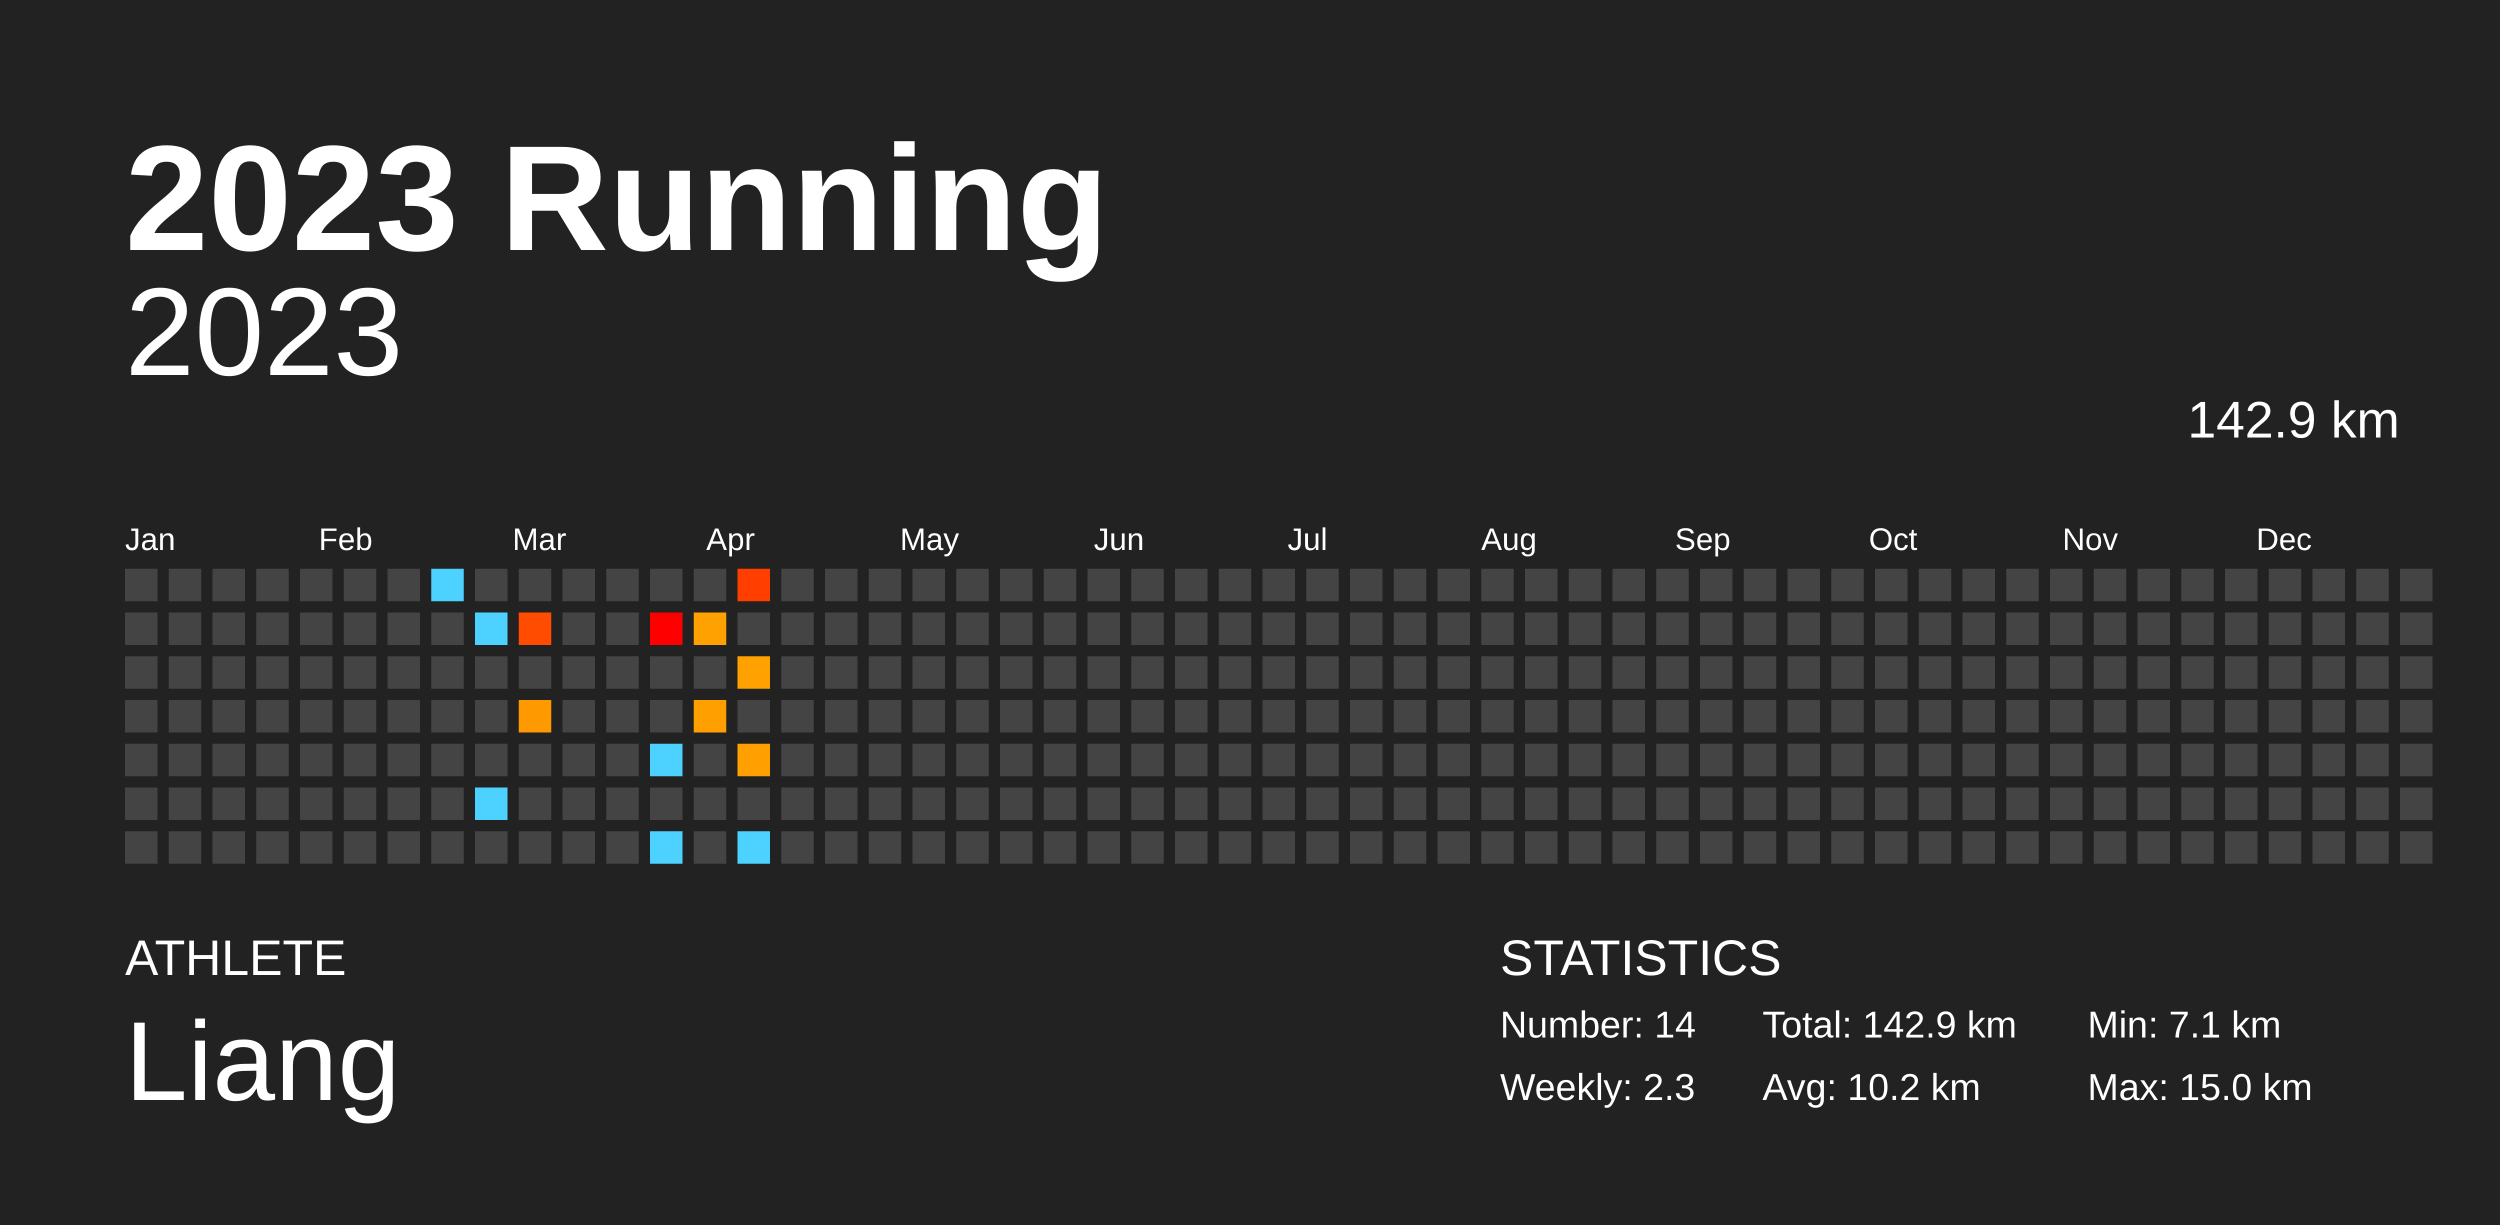
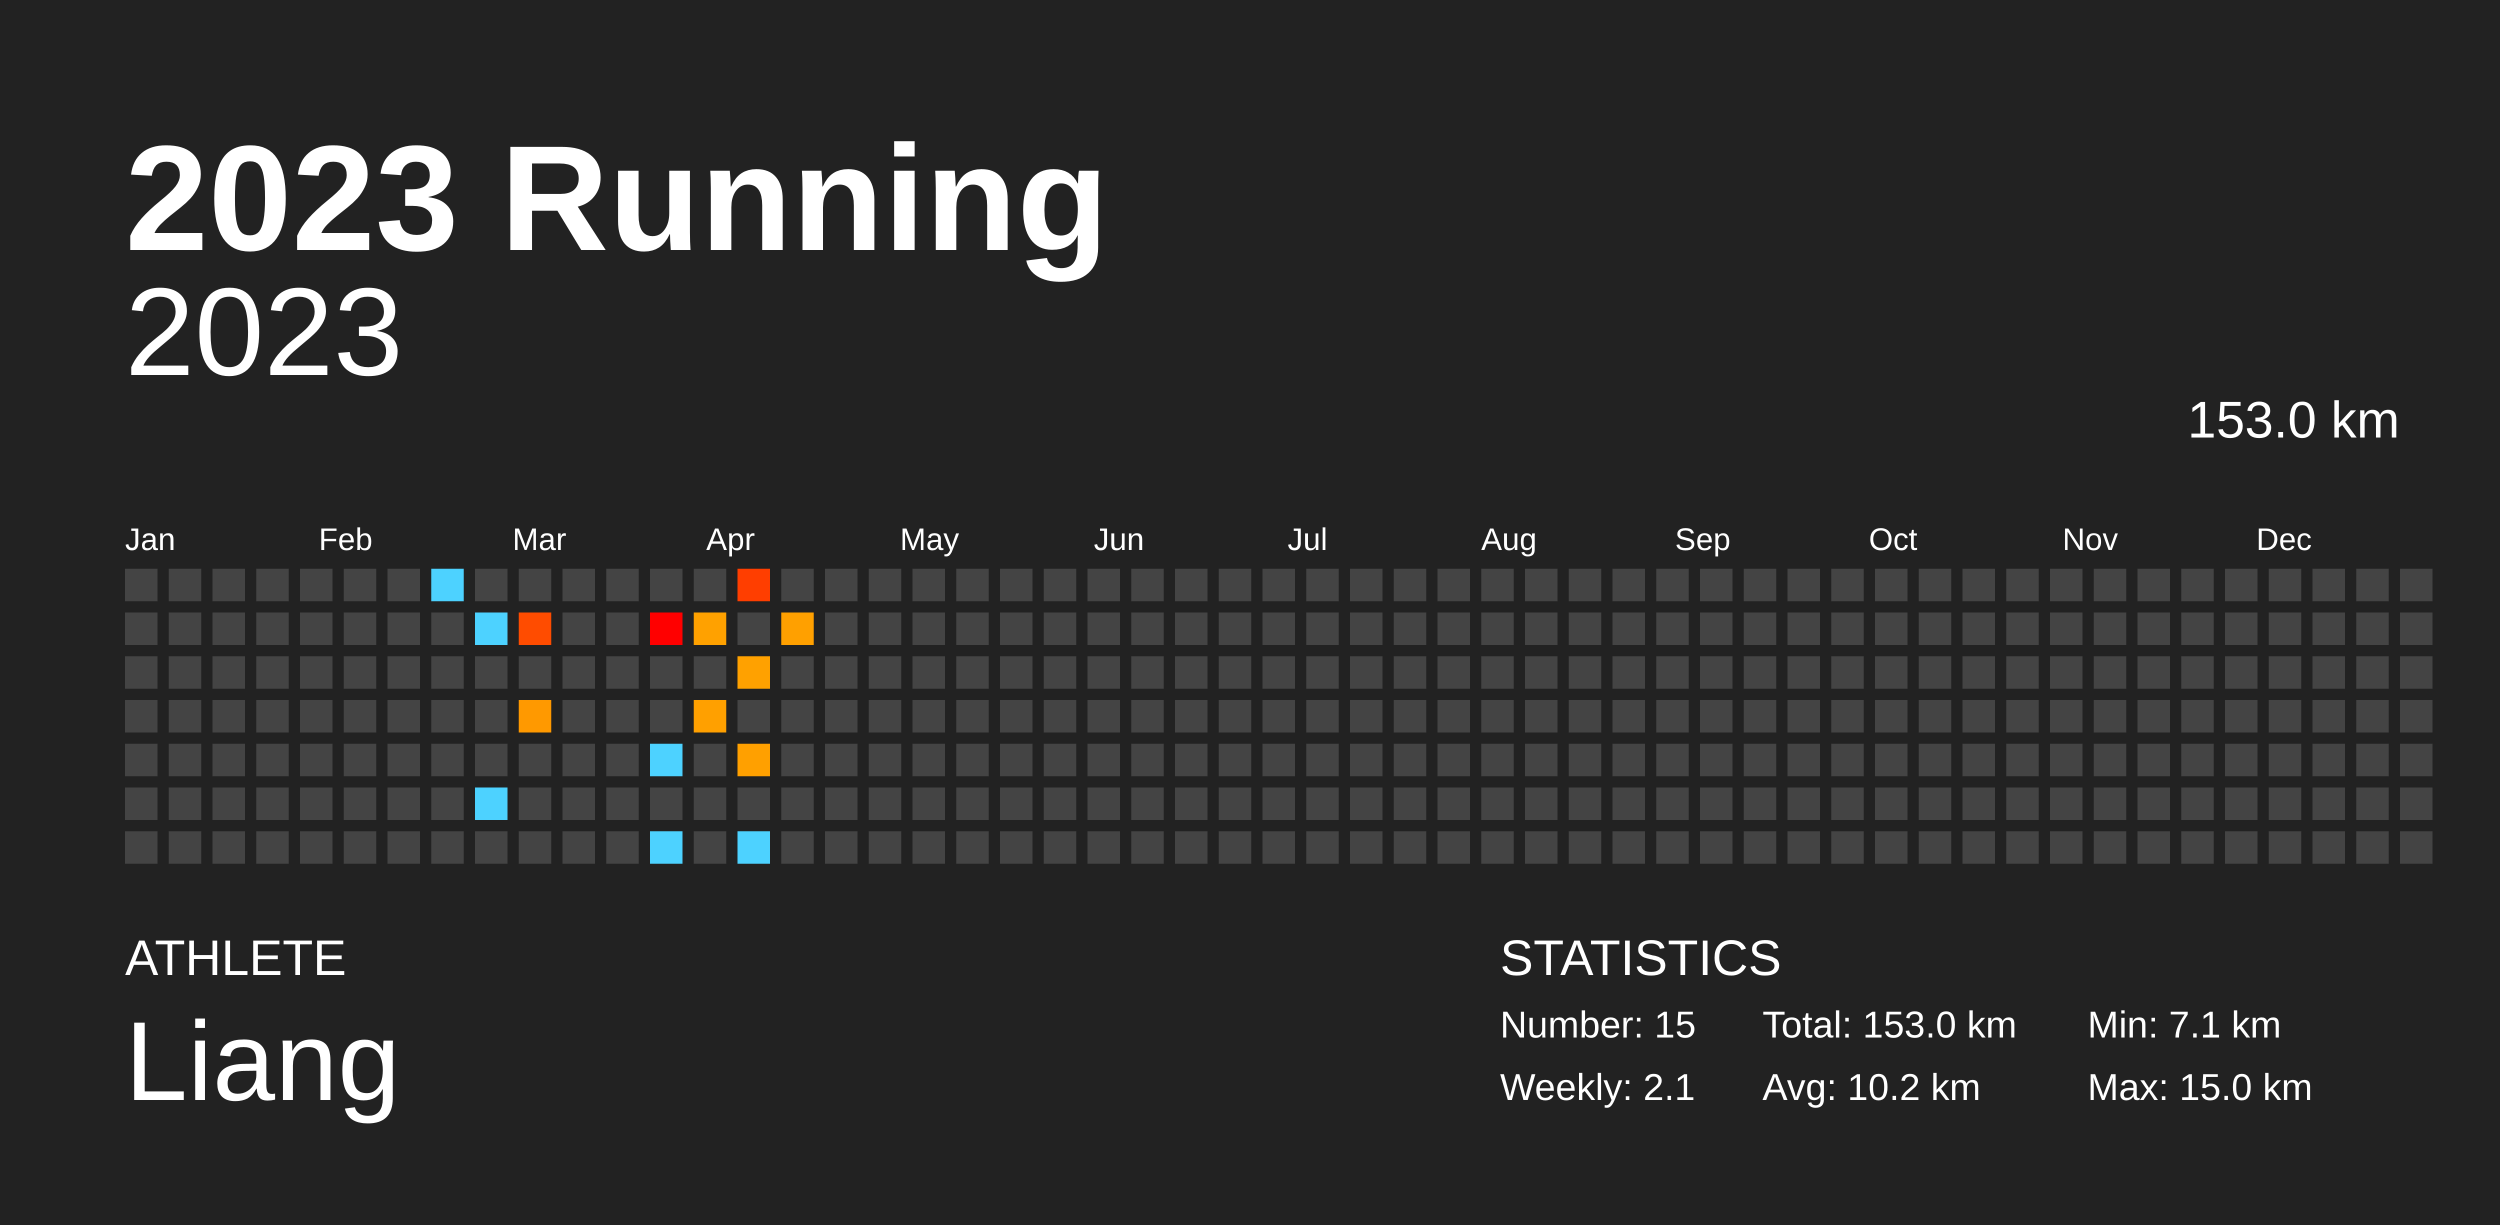
<svg xmlns="http://www.w3.org/2000/svg" baseProfile="full" height="98mm" version="1.1" viewBox="0,0,200,98" width="200mm">
  <defs />
  <rect fill="#222222" height="98" width="200" x="0" y="0" />
  <text fill="#FFFFFF" style="font-size:12px; font-family:Arial; font-weight:bold;" x="10" y="20">2023 Running</text>
  <text fill="#FFFFFF" style="font-size:4px; font-family:Arial" x="10" y="78">ATHLETE</text>
  <text fill="#FFFFFF" style="font-size:9px; font-family:Arial" x="10" y="88">Liang</text>
  <text fill="#FFFFFF" style="font-size:4px; font-family:Arial" x="120" y="78">STATISTICS</text>
-   <text fill="#FFFFFF" style="font-size:3px; font-family:Arial" x="120" y="83">Number: 14</text>
-   <text fill="#FFFFFF" style="font-size:3px; font-family:Arial" x="120" y="88">Weekly: 2.3</text>
-   <text fill="#FFFFFF" style="font-size:3px; font-family:Arial" x="141" y="83">Total: 142.9 km</text>
+   <text fill="#FFFFFF" style="font-size:3px; font-family:Arial" x="120" y="83">Number: 15</text>
+   <text fill="#FFFFFF" style="font-size:3px; font-family:Arial" x="120" y="88">Weekly: 2.1</text>
+   <text fill="#FFFFFF" style="font-size:3px; font-family:Arial" x="141" y="83">Total: 153.0 km</text>
  <text fill="#FFFFFF" style="font-size:3px; font-family:Arial" x="141" y="88">Avg: 10.2 km</text>
  <text fill="#FFFFFF" style="font-size:3px; font-family:Arial" x="167" y="83">Min: 7.1 km</text>
  <text fill="#FFFFFF" style="font-size:3px; font-family:Arial" x="167" y="88">Max: 15.0 km</text>
  <text alignment-baseline="hanging" fill="#FFFFFF" style="font-size:10.0px; font-family:Arial;" x="10" y="30">2023</text>
-   <text alignment-baseline="hanging" fill="#FFFFFF" style="font-size:4.125px; font-family:Arial;" x="175" y="35">142.9 km</text>
+   <text alignment-baseline="hanging" fill="#FFFFFF" style="font-size:4.125px; font-family:Arial;" x="175" y="35">153.0 km</text>
  <text fill="#FFFFFF" style="font-size:2.5px; font-family:Arial" x="10.0" y="44">Jan</text>
  <text fill="#FFFFFF" style="font-size:2.5px; font-family:Arial" x="25.5" y="44">Feb</text>
  <text fill="#FFFFFF" style="font-size:2.5px; font-family:Arial" x="41.0" y="44">Mar</text>
  <text fill="#FFFFFF" style="font-size:2.5px; font-family:Arial" x="56.5" y="44">Apr</text>
  <text fill="#FFFFFF" style="font-size:2.5px; font-family:Arial" x="72.0" y="44">May</text>
  <text fill="#FFFFFF" style="font-size:2.5px; font-family:Arial" x="87.5" y="44">Jun</text>
  <text fill="#FFFFFF" style="font-size:2.5px; font-family:Arial" x="103.0" y="44">Jul</text>
  <text fill="#FFFFFF" style="font-size:2.5px; font-family:Arial" x="118.5" y="44">Aug</text>
  <text fill="#FFFFFF" style="font-size:2.5px; font-family:Arial" x="134.0" y="44">Sep</text>
  <text fill="#FFFFFF" style="font-size:2.5px; font-family:Arial" x="149.5" y="44">Oct</text>
  <text fill="#FFFFFF" style="font-size:2.5px; font-family:Arial" x="165.0" y="44">Nov</text>
  <text fill="#FFFFFF" style="font-size:2.5px; font-family:Arial" x="180.5" y="44">Dec</text>
  <rect fill="#444444" height="2.6" width="2.6" x="10.0" y="45.5" />
  <rect fill="#444444" height="2.6" width="2.6" x="10.0" y="49.0" />
  <rect fill="#444444" height="2.6" width="2.6" x="10.0" y="52.5" />
  <rect fill="#444444" height="2.6" width="2.6" x="10.0" y="56.0" />
  <rect fill="#444444" height="2.6" width="2.6" x="10.0" y="59.5" />
  <rect fill="#444444" height="2.6" width="2.6" x="10.0" y="63.0" />
  <rect fill="#444444" height="2.6" width="2.6" x="10.0" y="66.5" />
  <rect fill="#444444" height="2.6" width="2.6" x="13.5" y="45.5" />
  <rect fill="#444444" height="2.6" width="2.6" x="13.5" y="49.0" />
  <rect fill="#444444" height="2.6" width="2.6" x="13.5" y="52.5" />
  <rect fill="#444444" height="2.6" width="2.6" x="13.5" y="56.0" />
  <rect fill="#444444" height="2.6" width="2.6" x="13.5" y="59.5" />
  <rect fill="#444444" height="2.6" width="2.6" x="13.5" y="63.0" />
  <rect fill="#444444" height="2.6" width="2.6" x="13.5" y="66.5" />
  <rect fill="#444444" height="2.6" width="2.6" x="17.0" y="45.5" />
  <rect fill="#444444" height="2.6" width="2.6" x="17.0" y="49.0" />
  <rect fill="#444444" height="2.6" width="2.6" x="17.0" y="52.5" />
  <rect fill="#444444" height="2.6" width="2.6" x="17.0" y="56.0" />
  <rect fill="#444444" height="2.6" width="2.6" x="17.0" y="59.5" />
  <rect fill="#444444" height="2.6" width="2.6" x="17.0" y="63.0" />
  <rect fill="#444444" height="2.6" width="2.6" x="17.0" y="66.5" />
  <rect fill="#444444" height="2.6" width="2.6" x="20.5" y="45.5" />
  <rect fill="#444444" height="2.6" width="2.6" x="20.5" y="49.0" />
  <rect fill="#444444" height="2.6" width="2.6" x="20.5" y="52.5" />
  <rect fill="#444444" height="2.6" width="2.6" x="20.5" y="56.0" />
  <rect fill="#444444" height="2.6" width="2.6" x="20.5" y="59.5" />
  <rect fill="#444444" height="2.6" width="2.6" x="20.5" y="63.0" />
  <rect fill="#444444" height="2.6" width="2.6" x="20.5" y="66.5" />
  <rect fill="#444444" height="2.6" width="2.6" x="24.0" y="45.5" />
  <rect fill="#444444" height="2.6" width="2.6" x="24.0" y="49.0" />
  <rect fill="#444444" height="2.6" width="2.6" x="24.0" y="52.5" />
  <rect fill="#444444" height="2.6" width="2.6" x="24.0" y="56.0" />
  <rect fill="#444444" height="2.6" width="2.6" x="24.0" y="59.5" />
  <rect fill="#444444" height="2.6" width="2.6" x="24.0" y="63.0" />
  <rect fill="#444444" height="2.6" width="2.6" x="24.0" y="66.5" />
  <rect fill="#444444" height="2.6" width="2.6" x="27.5" y="45.5" />
  <rect fill="#444444" height="2.6" width="2.6" x="27.5" y="49.0" />
  <rect fill="#444444" height="2.6" width="2.6" x="27.5" y="52.5" />
  <rect fill="#444444" height="2.6" width="2.6" x="27.5" y="56.0" />
  <rect fill="#444444" height="2.6" width="2.6" x="27.5" y="59.5" />
  <rect fill="#444444" height="2.6" width="2.6" x="27.5" y="63.0" />
  <rect fill="#444444" height="2.6" width="2.6" x="27.5" y="66.5" />
  <rect fill="#444444" height="2.6" width="2.6" x="31.0" y="45.5" />
  <rect fill="#444444" height="2.6" width="2.6" x="31.0" y="49.0" />
  <rect fill="#444444" height="2.6" width="2.6" x="31.0" y="52.5" />
  <rect fill="#444444" height="2.6" width="2.6" x="31.0" y="56.0" />
  <rect fill="#444444" height="2.6" width="2.6" x="31.0" y="59.5" />
  <rect fill="#444444" height="2.6" width="2.6" x="31.0" y="63.0" />
  <rect fill="#444444" height="2.6" width="2.6" x="31.0" y="66.5" />
  <rect fill="#4dd2ff" height="2.6" width="2.6" x="34.5" y="45.5" />
  <rect fill="#444444" height="2.6" width="2.6" x="34.5" y="49.0" />
  <rect fill="#444444" height="2.6" width="2.6" x="34.5" y="52.5" />
  <rect fill="#444444" height="2.6" width="2.6" x="34.5" y="56.0" />
  <rect fill="#444444" height="2.6" width="2.6" x="34.5" y="59.5" />
  <rect fill="#444444" height="2.6" width="2.6" x="34.5" y="63.0" />
  <rect fill="#444444" height="2.6" width="2.6" x="34.5" y="66.5" />
  <rect fill="#444444" height="2.6" width="2.6" x="38.0" y="45.5" />
  <rect fill="#4dd2ff" height="2.6" width="2.6" x="38.0" y="49.0" />
  <rect fill="#444444" height="2.6" width="2.6" x="38.0" y="52.5" />
  <rect fill="#444444" height="2.6" width="2.6" x="38.0" y="56.0" />
  <rect fill="#444444" height="2.6" width="2.6" x="38.0" y="59.5" />
  <rect fill="#4dd2ff" height="2.6" width="2.6" x="38.0" y="63.0" />
  <rect fill="#444444" height="2.6" width="2.6" x="38.0" y="66.5" />
  <rect fill="#444444" height="2.6" width="2.6" x="41.5" y="45.5" />
  <rect fill="#ff4c00" height="2.6" width="2.6" x="41.5" y="49.0" />
  <rect fill="#444444" height="2.6" width="2.6" x="41.5" y="52.5" />
  <rect fill="#ff9900" height="2.6" width="2.6" x="41.5" y="56.0" />
  <rect fill="#444444" height="2.6" width="2.6" x="41.5" y="59.5" />
  <rect fill="#444444" height="2.6" width="2.6" x="41.5" y="63.0" />
  <rect fill="#444444" height="2.6" width="2.6" x="41.5" y="66.5" />
  <rect fill="#444444" height="2.6" width="2.6" x="45.0" y="45.5" />
  <rect fill="#444444" height="2.6" width="2.6" x="45.0" y="49.0" />
  <rect fill="#444444" height="2.6" width="2.6" x="45.0" y="52.5" />
  <rect fill="#444444" height="2.6" width="2.6" x="45.0" y="56.0" />
  <rect fill="#444444" height="2.6" width="2.6" x="45.0" y="59.5" />
  <rect fill="#444444" height="2.6" width="2.6" x="45.0" y="63.0" />
  <rect fill="#444444" height="2.6" width="2.6" x="45.0" y="66.5" />
  <rect fill="#444444" height="2.6" width="2.6" x="48.5" y="45.5" />
  <rect fill="#444444" height="2.6" width="2.6" x="48.5" y="49.0" />
  <rect fill="#444444" height="2.6" width="2.6" x="48.5" y="52.5" />
  <rect fill="#444444" height="2.6" width="2.6" x="48.5" y="56.0" />
  <rect fill="#444444" height="2.6" width="2.6" x="48.5" y="59.5" />
  <rect fill="#444444" height="2.6" width="2.6" x="48.5" y="63.0" />
  <rect fill="#444444" height="2.6" width="2.6" x="48.5" y="66.5" />
  <rect fill="#444444" height="2.6" width="2.6" x="52.0" y="45.5" />
  <rect fill="#ff0000" height="2.6" width="2.6" x="52.0" y="49.0" />
  <rect fill="#444444" height="2.6" width="2.6" x="52.0" y="52.5" />
  <rect fill="#444444" height="2.6" width="2.6" x="52.0" y="56.0" />
  <rect fill="#4dd2ff" height="2.6" width="2.6" x="52.0" y="59.5" />
  <rect fill="#444444" height="2.6" width="2.6" x="52.0" y="63.0" />
  <rect fill="#4dd2ff" height="2.6" width="2.6" x="52.0" y="66.5" />
  <rect fill="#444444" height="2.6" width="2.6" x="55.5" y="45.5" />
  <rect fill="#ffa100" height="2.6" width="2.6" x="55.5" y="49.0" />
  <rect fill="#444444" height="2.6" width="2.6" x="55.5" y="52.5" />
  <rect fill="#ffa000" height="2.6" width="2.6" x="55.5" y="56.0" />
  <rect fill="#444444" height="2.6" width="2.6" x="55.5" y="59.5" />
  <rect fill="#444444" height="2.6" width="2.6" x="55.5" y="63.0" />
  <rect fill="#444444" height="2.6" width="2.6" x="55.5" y="66.5" />
  <rect fill="#ff3e00" height="2.6" width="2.6" x="59.0" y="45.5" />
  <rect fill="#444444" height="2.6" width="2.6" x="59.0" y="49.0" />
  <rect fill="#ffa100" height="2.6" width="2.6" x="59.0" y="52.5" />
  <rect fill="#444444" height="2.6" width="2.6" x="59.0" y="56.0" />
  <rect fill="#ffa000" height="2.6" width="2.6" x="59.0" y="59.5" />
  <rect fill="#444444" height="2.6" width="2.6" x="59.0" y="63.0" />
  <rect fill="#4dd2ff" height="2.6" width="2.6" x="59.0" y="66.5" />
  <rect fill="#444444" height="2.6" width="2.6" x="62.5" y="45.5" />
-   <rect fill="#444444" height="2.6" width="2.6" x="62.5" y="49.0" />
+   <rect fill="#ffa000" height="2.6" width="2.6" x="62.5" y="49.0" />
  <rect fill="#444444" height="2.6" width="2.6" x="62.5" y="52.5" />
  <rect fill="#444444" height="2.6" width="2.6" x="62.5" y="56.0" />
  <rect fill="#444444" height="2.6" width="2.6" x="62.5" y="59.5" />
  <rect fill="#444444" height="2.6" width="2.6" x="62.5" y="63.0" />
  <rect fill="#444444" height="2.6" width="2.6" x="62.5" y="66.5" />
  <rect fill="#444444" height="2.6" width="2.6" x="66.0" y="45.5" />
  <rect fill="#444444" height="2.6" width="2.6" x="66.0" y="49.0" />
  <rect fill="#444444" height="2.6" width="2.6" x="66.0" y="52.5" />
  <rect fill="#444444" height="2.6" width="2.6" x="66.0" y="56.0" />
  <rect fill="#444444" height="2.6" width="2.6" x="66.0" y="59.5" />
  <rect fill="#444444" height="2.6" width="2.6" x="66.0" y="63.0" />
  <rect fill="#444444" height="2.6" width="2.6" x="66.0" y="66.5" />
  <rect fill="#444444" height="2.6" width="2.6" x="69.5" y="45.5" />
  <rect fill="#444444" height="2.6" width="2.6" x="69.5" y="49.0" />
  <rect fill="#444444" height="2.6" width="2.6" x="69.5" y="52.5" />
  <rect fill="#444444" height="2.6" width="2.6" x="69.5" y="56.0" />
  <rect fill="#444444" height="2.6" width="2.6" x="69.5" y="59.5" />
  <rect fill="#444444" height="2.6" width="2.6" x="69.5" y="63.0" />
  <rect fill="#444444" height="2.6" width="2.6" x="69.5" y="66.5" />
  <rect fill="#444444" height="2.6" width="2.6" x="73.0" y="45.5" />
  <rect fill="#444444" height="2.6" width="2.6" x="73.0" y="49.0" />
  <rect fill="#444444" height="2.6" width="2.6" x="73.0" y="52.5" />
  <rect fill="#444444" height="2.6" width="2.6" x="73.0" y="56.0" />
  <rect fill="#444444" height="2.6" width="2.6" x="73.0" y="59.5" />
  <rect fill="#444444" height="2.6" width="2.6" x="73.0" y="63.0" />
  <rect fill="#444444" height="2.6" width="2.6" x="73.0" y="66.5" />
  <rect fill="#444444" height="2.6" width="2.6" x="76.5" y="45.5" />
  <rect fill="#444444" height="2.6" width="2.6" x="76.5" y="49.0" />
  <rect fill="#444444" height="2.6" width="2.6" x="76.5" y="52.5" />
  <rect fill="#444444" height="2.6" width="2.6" x="76.5" y="56.0" />
  <rect fill="#444444" height="2.6" width="2.6" x="76.5" y="59.5" />
  <rect fill="#444444" height="2.6" width="2.6" x="76.5" y="63.0" />
  <rect fill="#444444" height="2.6" width="2.6" x="76.5" y="66.5" />
  <rect fill="#444444" height="2.6" width="2.6" x="80.0" y="45.5" />
  <rect fill="#444444" height="2.6" width="2.6" x="80.0" y="49.0" />
  <rect fill="#444444" height="2.6" width="2.6" x="80.0" y="52.5" />
  <rect fill="#444444" height="2.6" width="2.6" x="80.0" y="56.0" />
  <rect fill="#444444" height="2.6" width="2.6" x="80.0" y="59.5" />
  <rect fill="#444444" height="2.6" width="2.6" x="80.0" y="63.0" />
  <rect fill="#444444" height="2.6" width="2.6" x="80.0" y="66.5" />
  <rect fill="#444444" height="2.6" width="2.6" x="83.5" y="45.5" />
  <rect fill="#444444" height="2.6" width="2.6" x="83.5" y="49.0" />
  <rect fill="#444444" height="2.6" width="2.6" x="83.5" y="52.5" />
  <rect fill="#444444" height="2.6" width="2.6" x="83.5" y="56.0" />
  <rect fill="#444444" height="2.6" width="2.6" x="83.5" y="59.5" />
  <rect fill="#444444" height="2.6" width="2.6" x="83.5" y="63.0" />
  <rect fill="#444444" height="2.6" width="2.6" x="83.5" y="66.5" />
  <rect fill="#444444" height="2.6" width="2.6" x="87.0" y="45.5" />
  <rect fill="#444444" height="2.6" width="2.6" x="87.0" y="49.0" />
  <rect fill="#444444" height="2.6" width="2.6" x="87.0" y="52.5" />
  <rect fill="#444444" height="2.6" width="2.6" x="87.0" y="56.0" />
  <rect fill="#444444" height="2.6" width="2.6" x="87.0" y="59.5" />
  <rect fill="#444444" height="2.6" width="2.6" x="87.0" y="63.0" />
  <rect fill="#444444" height="2.6" width="2.6" x="87.0" y="66.5" />
  <rect fill="#444444" height="2.6" width="2.6" x="90.5" y="45.5" />
  <rect fill="#444444" height="2.6" width="2.6" x="90.5" y="49.0" />
  <rect fill="#444444" height="2.6" width="2.6" x="90.5" y="52.5" />
  <rect fill="#444444" height="2.6" width="2.6" x="90.5" y="56.0" />
  <rect fill="#444444" height="2.6" width="2.6" x="90.5" y="59.5" />
  <rect fill="#444444" height="2.6" width="2.6" x="90.5" y="63.0" />
  <rect fill="#444444" height="2.6" width="2.6" x="90.5" y="66.5" />
  <rect fill="#444444" height="2.6" width="2.6" x="94.0" y="45.5" />
  <rect fill="#444444" height="2.6" width="2.6" x="94.0" y="49.0" />
  <rect fill="#444444" height="2.6" width="2.6" x="94.0" y="52.5" />
  <rect fill="#444444" height="2.6" width="2.6" x="94.0" y="56.0" />
  <rect fill="#444444" height="2.6" width="2.6" x="94.0" y="59.5" />
  <rect fill="#444444" height="2.6" width="2.6" x="94.0" y="63.0" />
  <rect fill="#444444" height="2.6" width="2.6" x="94.0" y="66.5" />
  <rect fill="#444444" height="2.6" width="2.6" x="97.5" y="45.5" />
  <rect fill="#444444" height="2.6" width="2.6" x="97.5" y="49.0" />
  <rect fill="#444444" height="2.6" width="2.6" x="97.5" y="52.5" />
  <rect fill="#444444" height="2.6" width="2.6" x="97.5" y="56.0" />
  <rect fill="#444444" height="2.6" width="2.6" x="97.5" y="59.5" />
  <rect fill="#444444" height="2.6" width="2.6" x="97.5" y="63.0" />
  <rect fill="#444444" height="2.6" width="2.6" x="97.5" y="66.5" />
  <rect fill="#444444" height="2.6" width="2.6" x="101.0" y="45.5" />
  <rect fill="#444444" height="2.6" width="2.6" x="101.0" y="49.0" />
  <rect fill="#444444" height="2.6" width="2.6" x="101.0" y="52.5" />
  <rect fill="#444444" height="2.6" width="2.6" x="101.0" y="56.0" />
  <rect fill="#444444" height="2.6" width="2.6" x="101.0" y="59.5" />
  <rect fill="#444444" height="2.6" width="2.6" x="101.0" y="63.0" />
  <rect fill="#444444" height="2.6" width="2.6" x="101.0" y="66.5" />
  <rect fill="#444444" height="2.6" width="2.6" x="104.5" y="45.5" />
  <rect fill="#444444" height="2.6" width="2.6" x="104.5" y="49.0" />
  <rect fill="#444444" height="2.6" width="2.6" x="104.5" y="52.5" />
  <rect fill="#444444" height="2.6" width="2.6" x="104.5" y="56.0" />
  <rect fill="#444444" height="2.6" width="2.6" x="104.5" y="59.5" />
  <rect fill="#444444" height="2.6" width="2.6" x="104.5" y="63.0" />
  <rect fill="#444444" height="2.6" width="2.6" x="104.5" y="66.5" />
  <rect fill="#444444" height="2.6" width="2.6" x="108.0" y="45.5" />
  <rect fill="#444444" height="2.6" width="2.6" x="108.0" y="49.0" />
  <rect fill="#444444" height="2.6" width="2.6" x="108.0" y="52.5" />
  <rect fill="#444444" height="2.6" width="2.6" x="108.0" y="56.0" />
  <rect fill="#444444" height="2.6" width="2.6" x="108.0" y="59.5" />
  <rect fill="#444444" height="2.6" width="2.6" x="108.0" y="63.0" />
  <rect fill="#444444" height="2.6" width="2.6" x="108.0" y="66.5" />
  <rect fill="#444444" height="2.6" width="2.6" x="111.5" y="45.5" />
  <rect fill="#444444" height="2.6" width="2.6" x="111.5" y="49.0" />
  <rect fill="#444444" height="2.6" width="2.6" x="111.5" y="52.5" />
  <rect fill="#444444" height="2.6" width="2.6" x="111.5" y="56.0" />
  <rect fill="#444444" height="2.6" width="2.6" x="111.5" y="59.5" />
  <rect fill="#444444" height="2.6" width="2.6" x="111.5" y="63.0" />
  <rect fill="#444444" height="2.6" width="2.6" x="111.5" y="66.5" />
  <rect fill="#444444" height="2.6" width="2.6" x="115.0" y="45.5" />
  <rect fill="#444444" height="2.6" width="2.6" x="115.0" y="49.0" />
  <rect fill="#444444" height="2.6" width="2.6" x="115.0" y="52.5" />
  <rect fill="#444444" height="2.6" width="2.6" x="115.0" y="56.0" />
  <rect fill="#444444" height="2.6" width="2.6" x="115.0" y="59.5" />
  <rect fill="#444444" height="2.6" width="2.6" x="115.0" y="63.0" />
  <rect fill="#444444" height="2.6" width="2.6" x="115.0" y="66.5" />
  <rect fill="#444444" height="2.6" width="2.6" x="118.5" y="45.5" />
  <rect fill="#444444" height="2.6" width="2.6" x="118.5" y="49.0" />
  <rect fill="#444444" height="2.6" width="2.6" x="118.5" y="52.5" />
  <rect fill="#444444" height="2.6" width="2.6" x="118.5" y="56.0" />
  <rect fill="#444444" height="2.6" width="2.6" x="118.5" y="59.5" />
  <rect fill="#444444" height="2.6" width="2.6" x="118.5" y="63.0" />
  <rect fill="#444444" height="2.6" width="2.6" x="118.5" y="66.5" />
  <rect fill="#444444" height="2.6" width="2.6" x="122.0" y="45.5" />
  <rect fill="#444444" height="2.6" width="2.6" x="122.0" y="49.0" />
  <rect fill="#444444" height="2.6" width="2.6" x="122.0" y="52.5" />
  <rect fill="#444444" height="2.6" width="2.6" x="122.0" y="56.0" />
  <rect fill="#444444" height="2.6" width="2.6" x="122.0" y="59.5" />
  <rect fill="#444444" height="2.6" width="2.6" x="122.0" y="63.0" />
  <rect fill="#444444" height="2.6" width="2.6" x="122.0" y="66.5" />
  <rect fill="#444444" height="2.6" width="2.6" x="125.5" y="45.5" />
  <rect fill="#444444" height="2.6" width="2.6" x="125.5" y="49.0" />
  <rect fill="#444444" height="2.6" width="2.6" x="125.5" y="52.5" />
  <rect fill="#444444" height="2.6" width="2.6" x="125.5" y="56.0" />
  <rect fill="#444444" height="2.6" width="2.6" x="125.5" y="59.5" />
  <rect fill="#444444" height="2.6" width="2.6" x="125.5" y="63.0" />
  <rect fill="#444444" height="2.6" width="2.6" x="125.5" y="66.5" />
  <rect fill="#444444" height="2.6" width="2.6" x="129.0" y="45.5" />
  <rect fill="#444444" height="2.6" width="2.6" x="129.0" y="49.0" />
  <rect fill="#444444" height="2.6" width="2.6" x="129.0" y="52.5" />
  <rect fill="#444444" height="2.6" width="2.6" x="129.0" y="56.0" />
  <rect fill="#444444" height="2.6" width="2.6" x="129.0" y="59.5" />
  <rect fill="#444444" height="2.6" width="2.6" x="129.0" y="63.0" />
  <rect fill="#444444" height="2.6" width="2.6" x="129.0" y="66.5" />
  <rect fill="#444444" height="2.6" width="2.6" x="132.5" y="45.5" />
  <rect fill="#444444" height="2.6" width="2.6" x="132.5" y="49.0" />
  <rect fill="#444444" height="2.6" width="2.6" x="132.5" y="52.5" />
  <rect fill="#444444" height="2.6" width="2.6" x="132.5" y="56.0" />
  <rect fill="#444444" height="2.6" width="2.6" x="132.5" y="59.5" />
  <rect fill="#444444" height="2.6" width="2.6" x="132.5" y="63.0" />
  <rect fill="#444444" height="2.6" width="2.6" x="132.5" y="66.5" />
  <rect fill="#444444" height="2.6" width="2.6" x="136.0" y="45.5" />
  <rect fill="#444444" height="2.6" width="2.6" x="136.0" y="49.0" />
  <rect fill="#444444" height="2.6" width="2.6" x="136.0" y="52.5" />
  <rect fill="#444444" height="2.6" width="2.6" x="136.0" y="56.0" />
  <rect fill="#444444" height="2.6" width="2.6" x="136.0" y="59.5" />
  <rect fill="#444444" height="2.6" width="2.6" x="136.0" y="63.0" />
  <rect fill="#444444" height="2.6" width="2.6" x="136.0" y="66.5" />
  <rect fill="#444444" height="2.6" width="2.6" x="139.5" y="45.5" />
  <rect fill="#444444" height="2.6" width="2.6" x="139.5" y="49.0" />
  <rect fill="#444444" height="2.6" width="2.6" x="139.5" y="52.5" />
  <rect fill="#444444" height="2.6" width="2.6" x="139.5" y="56.0" />
  <rect fill="#444444" height="2.6" width="2.6" x="139.5" y="59.5" />
  <rect fill="#444444" height="2.6" width="2.6" x="139.5" y="63.0" />
  <rect fill="#444444" height="2.6" width="2.6" x="139.5" y="66.5" />
  <rect fill="#444444" height="2.6" width="2.6" x="143.0" y="45.5" />
  <rect fill="#444444" height="2.6" width="2.6" x="143.0" y="49.0" />
  <rect fill="#444444" height="2.6" width="2.6" x="143.0" y="52.5" />
  <rect fill="#444444" height="2.6" width="2.6" x="143.0" y="56.0" />
  <rect fill="#444444" height="2.6" width="2.6" x="143.0" y="59.5" />
  <rect fill="#444444" height="2.6" width="2.6" x="143.0" y="63.0" />
  <rect fill="#444444" height="2.6" width="2.6" x="143.0" y="66.5" />
  <rect fill="#444444" height="2.6" width="2.6" x="146.5" y="45.5" />
  <rect fill="#444444" height="2.6" width="2.6" x="146.5" y="49.0" />
  <rect fill="#444444" height="2.6" width="2.6" x="146.5" y="52.5" />
  <rect fill="#444444" height="2.6" width="2.6" x="146.5" y="56.0" />
  <rect fill="#444444" height="2.6" width="2.6" x="146.5" y="59.5" />
  <rect fill="#444444" height="2.6" width="2.6" x="146.5" y="63.0" />
  <rect fill="#444444" height="2.6" width="2.6" x="146.5" y="66.5" />
  <rect fill="#444444" height="2.6" width="2.6" x="150.0" y="45.5" />
  <rect fill="#444444" height="2.6" width="2.6" x="150.0" y="49.0" />
  <rect fill="#444444" height="2.6" width="2.6" x="150.0" y="52.5" />
  <rect fill="#444444" height="2.6" width="2.6" x="150.0" y="56.0" />
  <rect fill="#444444" height="2.6" width="2.6" x="150.0" y="59.5" />
  <rect fill="#444444" height="2.6" width="2.6" x="150.0" y="63.0" />
  <rect fill="#444444" height="2.6" width="2.6" x="150.0" y="66.5" />
  <rect fill="#444444" height="2.6" width="2.6" x="153.5" y="45.5" />
  <rect fill="#444444" height="2.6" width="2.6" x="153.5" y="49.0" />
  <rect fill="#444444" height="2.6" width="2.6" x="153.5" y="52.5" />
  <rect fill="#444444" height="2.6" width="2.6" x="153.5" y="56.0" />
  <rect fill="#444444" height="2.6" width="2.6" x="153.5" y="59.5" />
  <rect fill="#444444" height="2.6" width="2.6" x="153.5" y="63.0" />
  <rect fill="#444444" height="2.6" width="2.6" x="153.5" y="66.5" />
  <rect fill="#444444" height="2.6" width="2.6" x="157.0" y="45.5" />
  <rect fill="#444444" height="2.6" width="2.6" x="157.0" y="49.0" />
  <rect fill="#444444" height="2.6" width="2.6" x="157.0" y="52.5" />
  <rect fill="#444444" height="2.6" width="2.6" x="157.0" y="56.0" />
  <rect fill="#444444" height="2.6" width="2.6" x="157.0" y="59.5" />
  <rect fill="#444444" height="2.6" width="2.6" x="157.0" y="63.0" />
  <rect fill="#444444" height="2.6" width="2.6" x="157.0" y="66.5" />
  <rect fill="#444444" height="2.6" width="2.6" x="160.5" y="45.5" />
  <rect fill="#444444" height="2.6" width="2.6" x="160.5" y="49.0" />
  <rect fill="#444444" height="2.6" width="2.6" x="160.5" y="52.5" />
  <rect fill="#444444" height="2.6" width="2.6" x="160.5" y="56.0" />
  <rect fill="#444444" height="2.6" width="2.6" x="160.5" y="59.5" />
  <rect fill="#444444" height="2.6" width="2.6" x="160.5" y="63.0" />
  <rect fill="#444444" height="2.6" width="2.6" x="160.5" y="66.5" />
  <rect fill="#444444" height="2.6" width="2.6" x="164.0" y="45.5" />
  <rect fill="#444444" height="2.6" width="2.6" x="164.0" y="49.0" />
  <rect fill="#444444" height="2.6" width="2.6" x="164.0" y="52.5" />
  <rect fill="#444444" height="2.6" width="2.6" x="164.0" y="56.0" />
  <rect fill="#444444" height="2.6" width="2.6" x="164.0" y="59.5" />
  <rect fill="#444444" height="2.6" width="2.6" x="164.0" y="63.0" />
  <rect fill="#444444" height="2.6" width="2.6" x="164.0" y="66.5" />
  <rect fill="#444444" height="2.6" width="2.6" x="167.5" y="45.5" />
  <rect fill="#444444" height="2.6" width="2.6" x="167.5" y="49.0" />
  <rect fill="#444444" height="2.6" width="2.6" x="167.5" y="52.5" />
  <rect fill="#444444" height="2.6" width="2.6" x="167.5" y="56.0" />
  <rect fill="#444444" height="2.6" width="2.6" x="167.5" y="59.5" />
  <rect fill="#444444" height="2.6" width="2.6" x="167.5" y="63.0" />
  <rect fill="#444444" height="2.6" width="2.6" x="167.5" y="66.5" />
  <rect fill="#444444" height="2.6" width="2.6" x="171.0" y="45.5" />
  <rect fill="#444444" height="2.6" width="2.6" x="171.0" y="49.0" />
  <rect fill="#444444" height="2.6" width="2.6" x="171.0" y="52.5" />
  <rect fill="#444444" height="2.6" width="2.6" x="171.0" y="56.0" />
  <rect fill="#444444" height="2.6" width="2.6" x="171.0" y="59.5" />
  <rect fill="#444444" height="2.6" width="2.6" x="171.0" y="63.0" />
  <rect fill="#444444" height="2.6" width="2.6" x="171.0" y="66.5" />
  <rect fill="#444444" height="2.6" width="2.6" x="174.5" y="45.5" />
  <rect fill="#444444" height="2.6" width="2.6" x="174.5" y="49.0" />
  <rect fill="#444444" height="2.6" width="2.6" x="174.5" y="52.5" />
  <rect fill="#444444" height="2.6" width="2.6" x="174.5" y="56.0" />
  <rect fill="#444444" height="2.6" width="2.6" x="174.5" y="59.5" />
  <rect fill="#444444" height="2.6" width="2.6" x="174.5" y="63.0" />
  <rect fill="#444444" height="2.6" width="2.6" x="174.5" y="66.5" />
  <rect fill="#444444" height="2.6" width="2.6" x="178.0" y="45.5" />
  <rect fill="#444444" height="2.6" width="2.6" x="178.0" y="49.0" />
  <rect fill="#444444" height="2.6" width="2.6" x="178.0" y="52.5" />
  <rect fill="#444444" height="2.6" width="2.6" x="178.0" y="56.0" />
  <rect fill="#444444" height="2.6" width="2.6" x="178.0" y="59.5" />
  <rect fill="#444444" height="2.6" width="2.6" x="178.0" y="63.0" />
  <rect fill="#444444" height="2.6" width="2.6" x="178.0" y="66.5" />
  <rect fill="#444444" height="2.6" width="2.6" x="181.5" y="45.5" />
  <rect fill="#444444" height="2.6" width="2.6" x="181.5" y="49.0" />
  <rect fill="#444444" height="2.6" width="2.6" x="181.5" y="52.5" />
  <rect fill="#444444" height="2.6" width="2.6" x="181.5" y="56.0" />
  <rect fill="#444444" height="2.6" width="2.6" x="181.5" y="59.5" />
  <rect fill="#444444" height="2.6" width="2.6" x="181.5" y="63.0" />
  <rect fill="#444444" height="2.6" width="2.6" x="181.5" y="66.5" />
  <rect fill="#444444" height="2.6" width="2.6" x="185.0" y="45.5" />
  <rect fill="#444444" height="2.6" width="2.6" x="185.0" y="49.0" />
  <rect fill="#444444" height="2.6" width="2.6" x="185.0" y="52.5" />
  <rect fill="#444444" height="2.6" width="2.6" x="185.0" y="56.0" />
  <rect fill="#444444" height="2.6" width="2.6" x="185.0" y="59.5" />
  <rect fill="#444444" height="2.6" width="2.6" x="185.0" y="63.0" />
  <rect fill="#444444" height="2.6" width="2.6" x="185.0" y="66.5" />
  <rect fill="#444444" height="2.6" width="2.6" x="188.5" y="45.5" />
  <rect fill="#444444" height="2.6" width="2.6" x="188.5" y="49.0" />
  <rect fill="#444444" height="2.6" width="2.6" x="188.5" y="52.5" />
  <rect fill="#444444" height="2.6" width="2.6" x="188.5" y="56.0" />
  <rect fill="#444444" height="2.6" width="2.6" x="188.5" y="59.5" />
  <rect fill="#444444" height="2.6" width="2.6" x="188.5" y="63.0" />
  <rect fill="#444444" height="2.6" width="2.6" x="188.5" y="66.5" />
  <rect fill="#444444" height="2.6" width="2.6" x="192.0" y="45.5" />
  <rect fill="#444444" height="2.6" width="2.6" x="192.0" y="49.0" />
  <rect fill="#444444" height="2.6" width="2.6" x="192.0" y="52.5" />
  <rect fill="#444444" height="2.6" width="2.6" x="192.0" y="56.0" />
  <rect fill="#444444" height="2.6" width="2.6" x="192.0" y="59.5" />
  <rect fill="#444444" height="2.6" width="2.6" x="192.0" y="63.0" />
  <rect fill="#444444" height="2.6" width="2.6" x="192.0" y="66.5" />
</svg>
